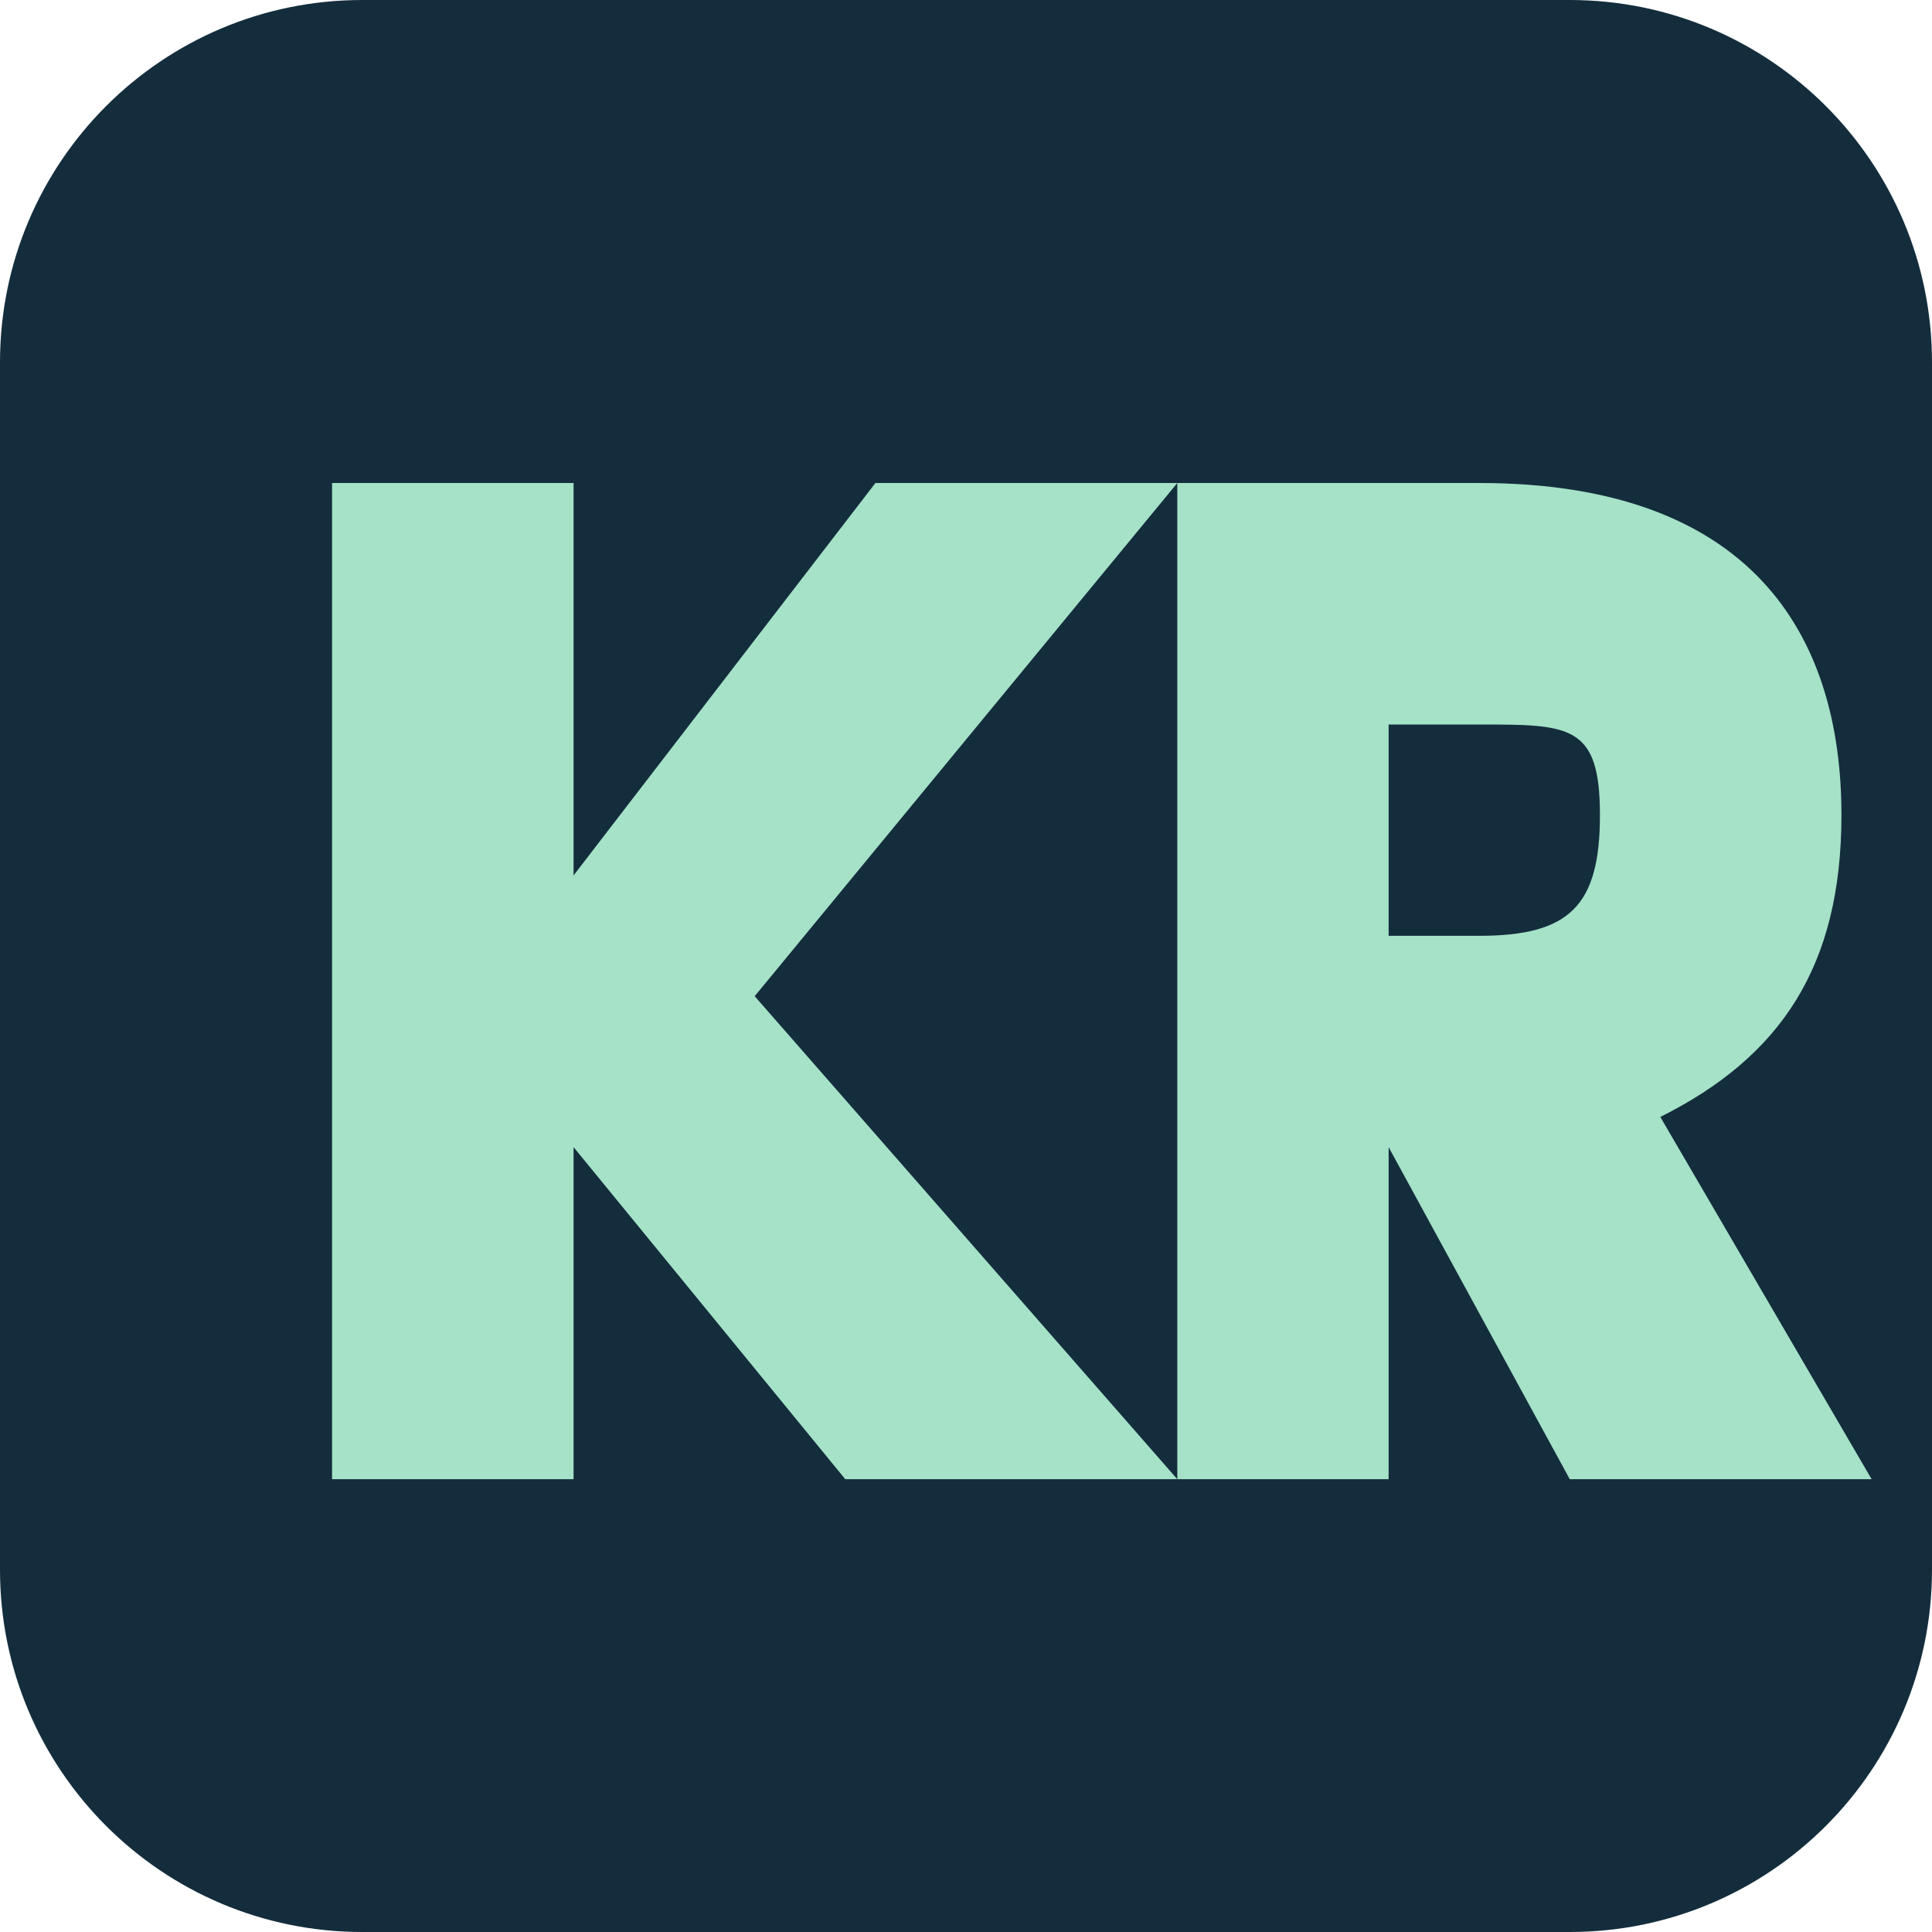
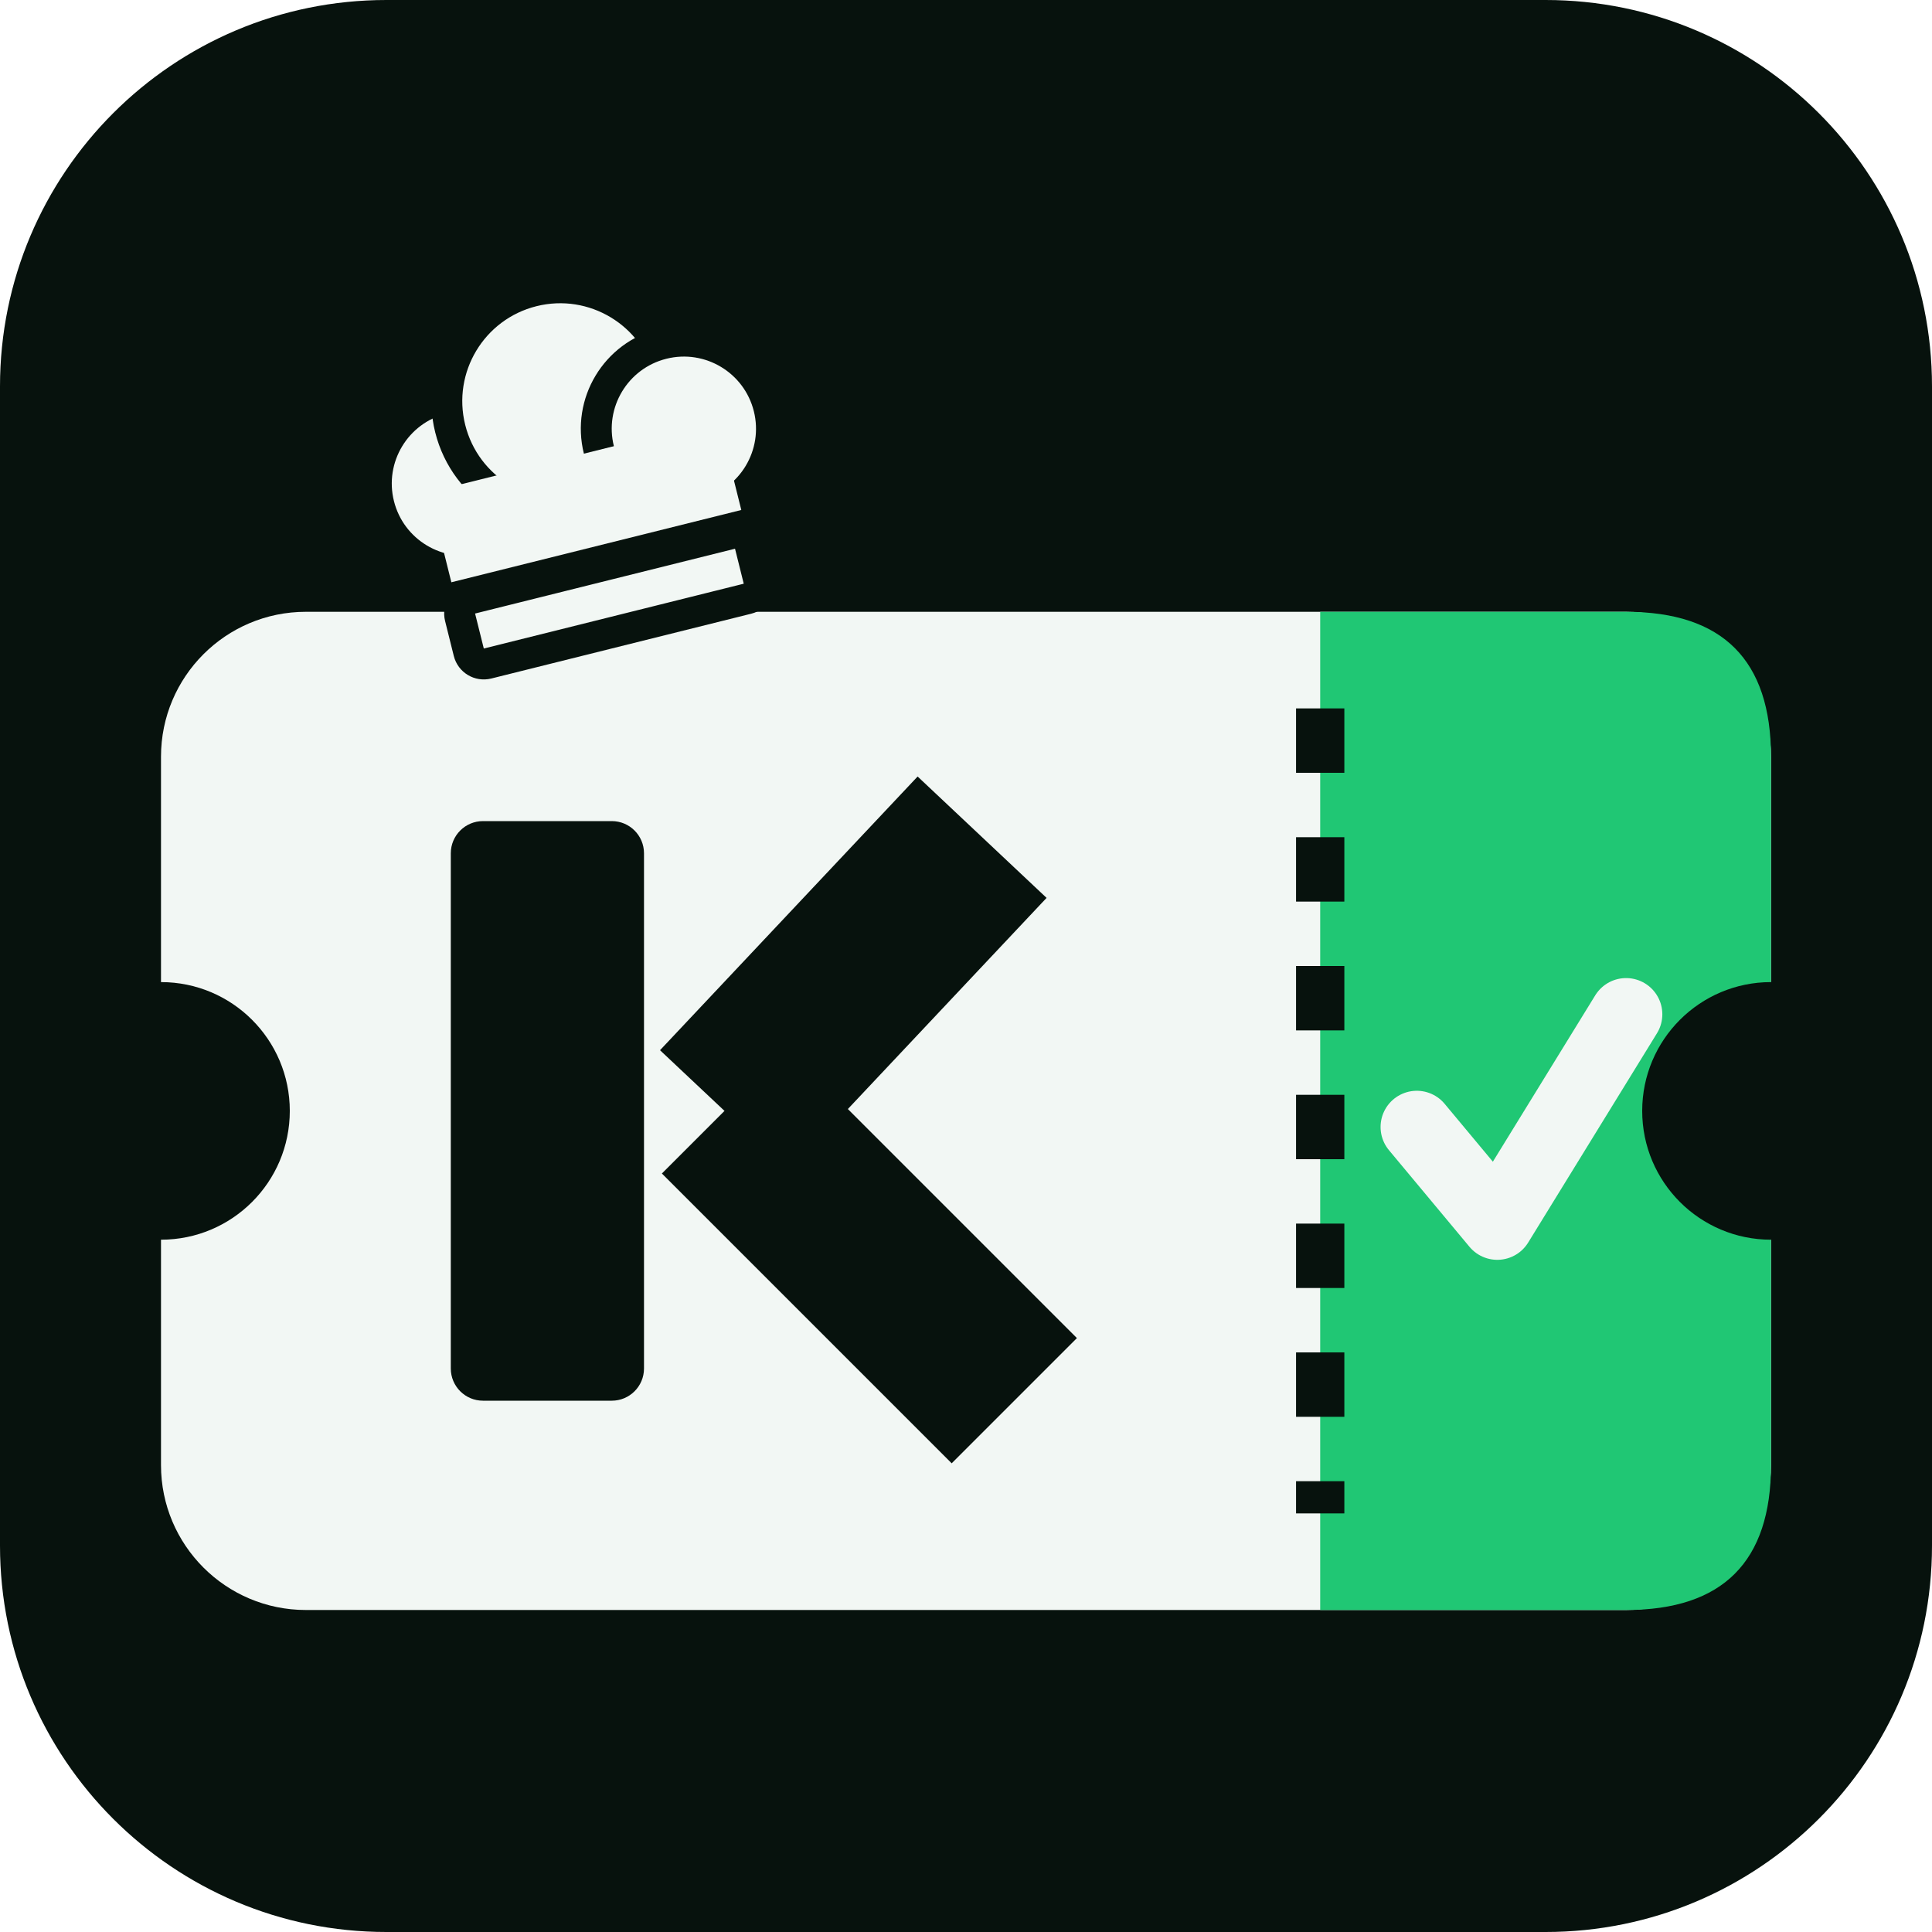
- <svg xmlns="http://www.w3.org/2000/svg" viewBox="0 0 64 64">
-   <rect width="64" height="64" rx="12" fill="#142d3c" />
-   <path d="M11 16h8v13l10-13h10L25 33l14 16H28L19 38v11h-8z" fill="#a5e2c8" />
-   <path d="M39 16h10c9 0 12 5 12 11 0 5-2 8-6 10l7 12H52l-6-11v11h-7V16zm7 8v7h3c3 0 4-1 4-4s-1-3-4-3h-3z" fill="#a5e2c8" />
+ <svg xmlns="http://www.w3.org/2000/svg" width="120" height="120" viewBox="0 0 120 120" role="img">
+   <g transform="translate(0 0) scale(1.0)">
+     <rect width="120" height="120" rx="24" fill="#07120D" />
+     <rect x="10" y="38" width="100" height="62" rx="9" fill="#F2F7F4" />
+     <path d="M82 38 L101 38 Q110 38 110 47 L110 91 Q110 100 101 100 L82 100 Z" fill="#20C774" />
+     <circle cx="10" cy="69" r="8" fill="#07120D" />
+     <circle cx="110" cy="69" r="8" fill="#07120D" />
+     <path d="M82 44 L82 94" stroke="#07120D" stroke-width="3" stroke-dasharray="4 4" />
+     <rect x="28" y="51" width="12" height="36" rx="2" fill="#07120D" />
+     <path d="M45 69 L61 52" stroke="#07120D" stroke-width="11" />
+     <path d="M45 69 L63 87" stroke="#07120D" stroke-width="11" />
+     <path d="M88 70 L93 76 L101 63" stroke="#F2F7F4" stroke-width="4.5" fill="none" stroke-linecap="round" stroke-linejoin="round" />
+     <g transform="rotate(-14 34 30) translate(16.8 14.7) scale(0.32)" fill="#F2F7F4" stroke="#07120D" stroke-width="6">
+       <circle cx="38" cy="44" r="17" />
+       <circle cx="60" cy="33" r="22" />
+       <circle cx="82" cy="44" r="17" />
+       <rect x="31" y="44" width="58" height="18" stroke="none" />
+       <rect x="31" y="66" width="58" height="13" rx="3" />
+     </g>
+   </g>
</svg>
